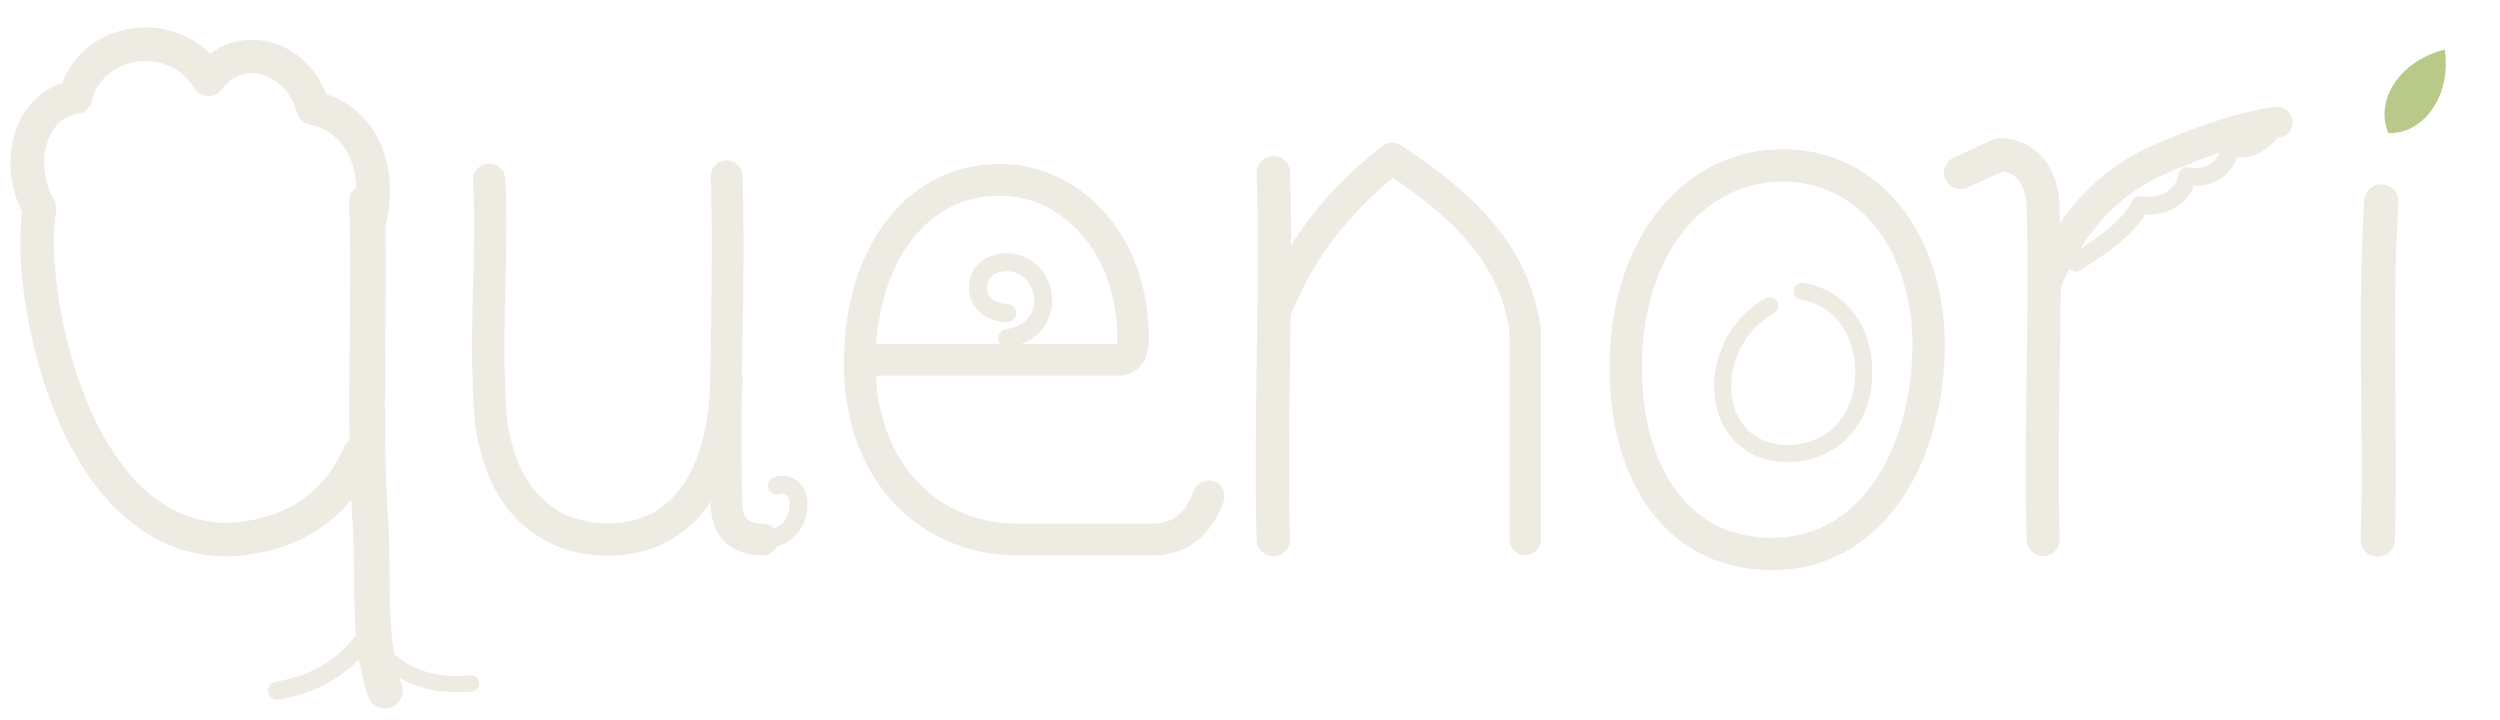
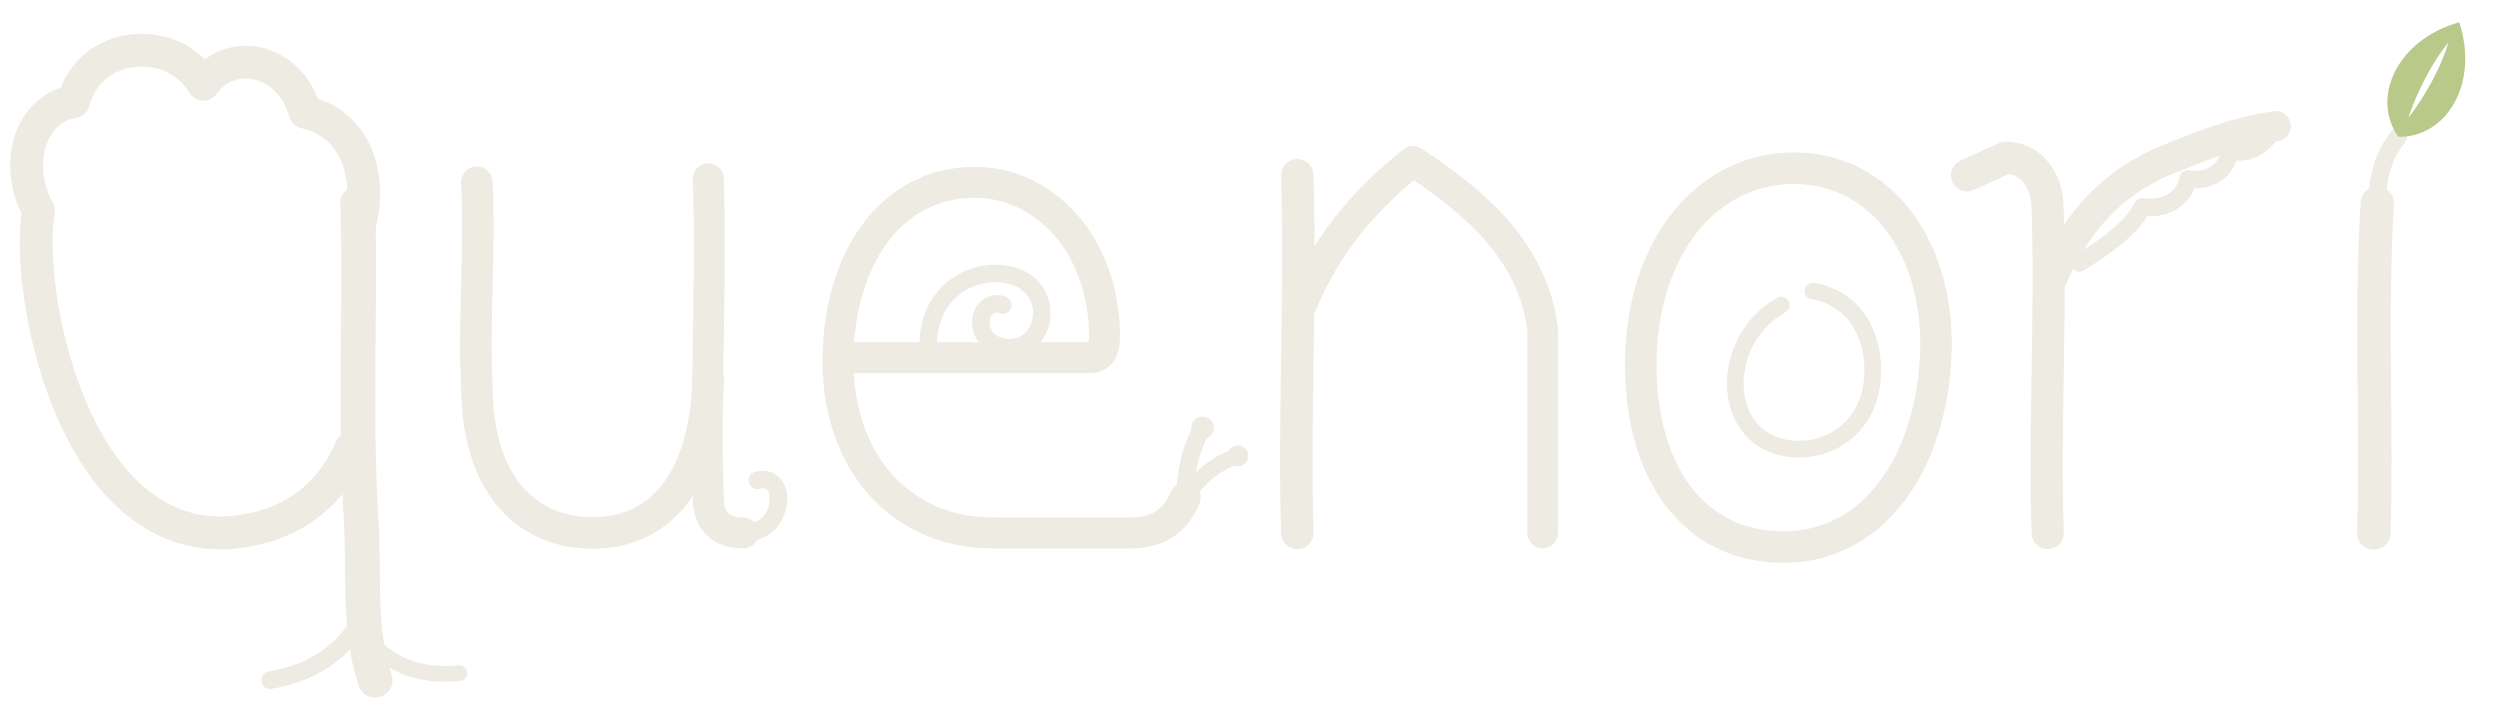
- <svg xmlns="http://www.w3.org/2000/svg" viewBox="-16 -50 695 200" width="695" height="200" fill="none" stroke="#eeebe3" stroke-linecap="round" stroke-linejoin="round">
+ <svg xmlns="http://www.w3.org/2000/svg" viewBox="-16 -52 713 202" width="713" height="202" fill="none" stroke="#eeebe3" stroke-linecap="round" stroke-linejoin="round">
  <g transform="translate(0 0)">
    <path d="M86 14C91 -2 85 -17 71 -20C67 -35 50 -39 42 -28C33 -43 9 -40 5 -23C-8 -21 -12 -4 -5 8C-9 30 4 101 48 100C66 99 78 90 84 76" stroke-width="9.36" />
    <path d="M86 6C87 34 85 64 87 96C88 112 86 127 91 142" stroke-width="9.9" />
    <path d="M87.5 124C82 134 73 140 61 142" stroke-width="5" />
    <path d="M89.5 131C96 138 104 141 115 140" stroke-width="4.5" />
  </g>
  <g transform="translate(112 0)">
    <path d="M8 0C9 20 7 40 8 58C8 86 22 100 41 100C59 100 73 87 74 56" stroke-width="9" />
    <path d="M74 -1C75 30 73 62 74 90C74 97 78 100 84 100" stroke-width="8.82" />
    <path d="M84 100C90 100 94 96 94 90C94 86 91 84 88 85" stroke-width="5" />
  </g>
  <g transform="translate(218 0)">
-     <path d="M9 50L77 50C80 50 81 47.5 81 44C81 18 64 0 44 0C20 0 5 22 5 51C5 81 24 100 49 100L86 100C94 100 99 96 102 88" stroke-width="8.82" />
-     <path d="M46 37C39 37 36 31 39 26C43 21 52 22 55 29C58 36 54 43 46 44" stroke-width="5" />
+     <path d="M9 50L77 50C80 50 81 47.5 81 44C81 18 64 0 44 0C20 0 5 22 5 51C5 81 24 100 49 100L88 100C96 100 101 97 104 90" stroke-width="8.82" />
+     <path d="M31 50C29 35 39 26 50 26C59 26 64 32 63 39C62 45 57 48 52 47C47 46 45 42 46 38C47 35 50 34 52 35" stroke-width="5" />
+     <path d="M104 90C104 82 106 75 109 70" stroke-width="5" />
+     <path d="M104 90C108 84 113 80 119 78" stroke-width="4.5" />
+     <path d="M0 0m-3.2 0a3.2 3.2 0 1 0 6.4 0a3.2 3.2 0 1 0 -6.4 0" transform="translate(109 70) rotate(0)" fill="#eeebe3" fill-rule="evenodd" stroke="none" />
+     <path d="M0 0m-3 0a3 3 0 1 0 6 0a3 3 0 1 0 -6 0" transform="translate(119 78) rotate(0)" fill="#eeebe3" fill-rule="evenodd" stroke="none" />
  </g>
-   <g transform="translate(330 0)">
+   <g transform="translate(346 0)">
    <path d="M8 -2C9 34 7 68 8 100" stroke-width="9.27" />
    <path d="M8 38C15 19 27 5 41 -6C56 4 75 18 78 42L78 100" stroke-width="8.73" />
  </g>
-   <g transform="translate(432 0)">
+   <g transform="translate(448 0)">
    <path d="M46 -4C73 -5 90 20 88 51C86 82 69 105 43 104C17 103 3 80 4 49C5 19 22 -3 46 -4Z" stroke-width="9" />
    <path d="M53 31C65 33 71 44 70 56C69 69 59 77 47 76C36 75 30 66 31 55C32 46 37 39 44 35" stroke-width="4.75" />
  </g>
-   <g transform="translate(541 0)">
+   <g transform="translate(557 0)">
    <path d="M11 100C10 70 12 38 11 8C11 -1 6 -7 -1 -7L-12 -2" stroke-width="9.18" />
    <path d="M12 28C19 11 30 0 44 -6C54 -10 63 -14 76 -16" stroke-width="8.64" />
    <path d="M76 -16C72 -9 67 -8 63 -9C62 -3 57 0 51 -1C50 5 44 8 38 7C35 13 28 18 20 23" stroke-width="5" />
  </g>
-   <g transform="translate(631 0)">
+   <g transform="translate(647 0)">
    <path d="M15 6C13 38 15 72 14 100" stroke-width="9.54" />
-     <path d="M0 0C8 -5 9 -18 0 -28C-9 -18 -8 -5 0 0Z" transform="translate(17 -13) rotate(34)" fill="#b8c98a" fill-rule="evenodd" stroke="none" />
+     <path d="M15 6C15 -2 17 -8 21 -13" stroke-width="5" />
+     <path d="M0 0C12 -6 13.5 -24 0 -37C-13.5 -24 -12 -6 0 0ZM0 -6C1.4 -14.5 1.4 -23.5 0 -30.5C-1.4 -23.5 -1.4 -14.5 0 -6Z" transform="translate(21 -13) rotate(28)" fill="#b8c98a" fill-rule="evenodd" stroke="none" />
  </g>
</svg>
